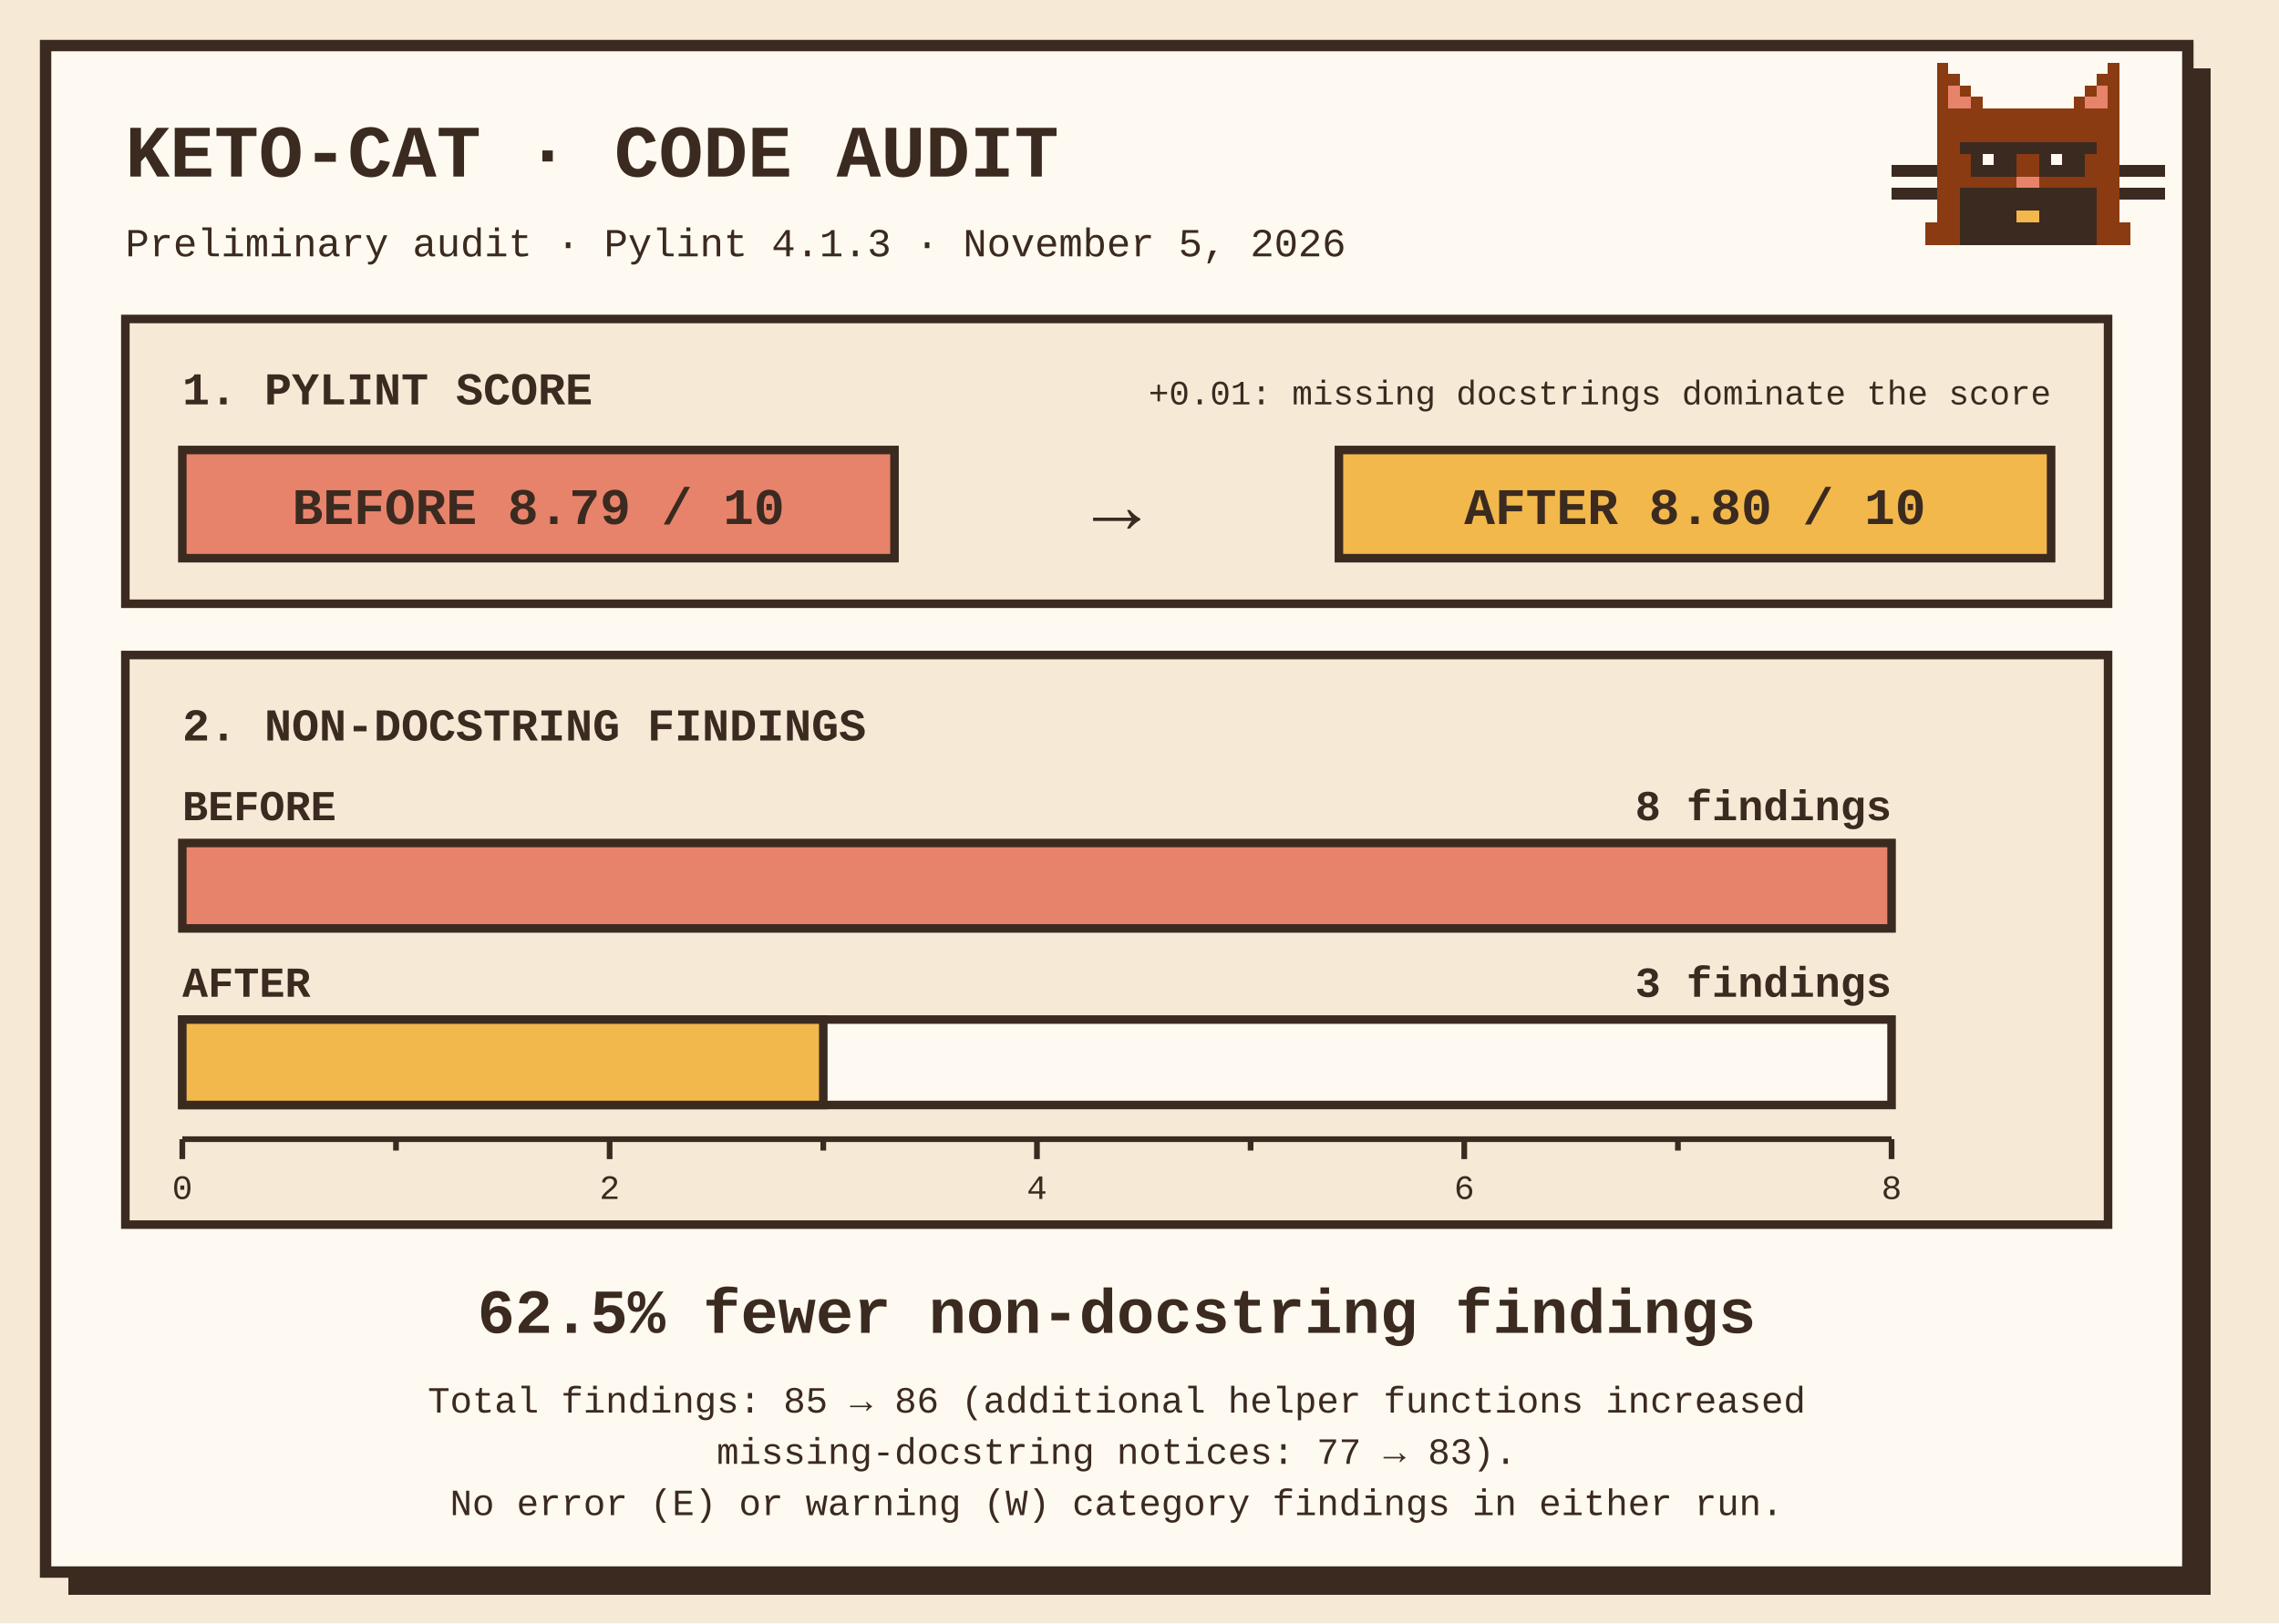
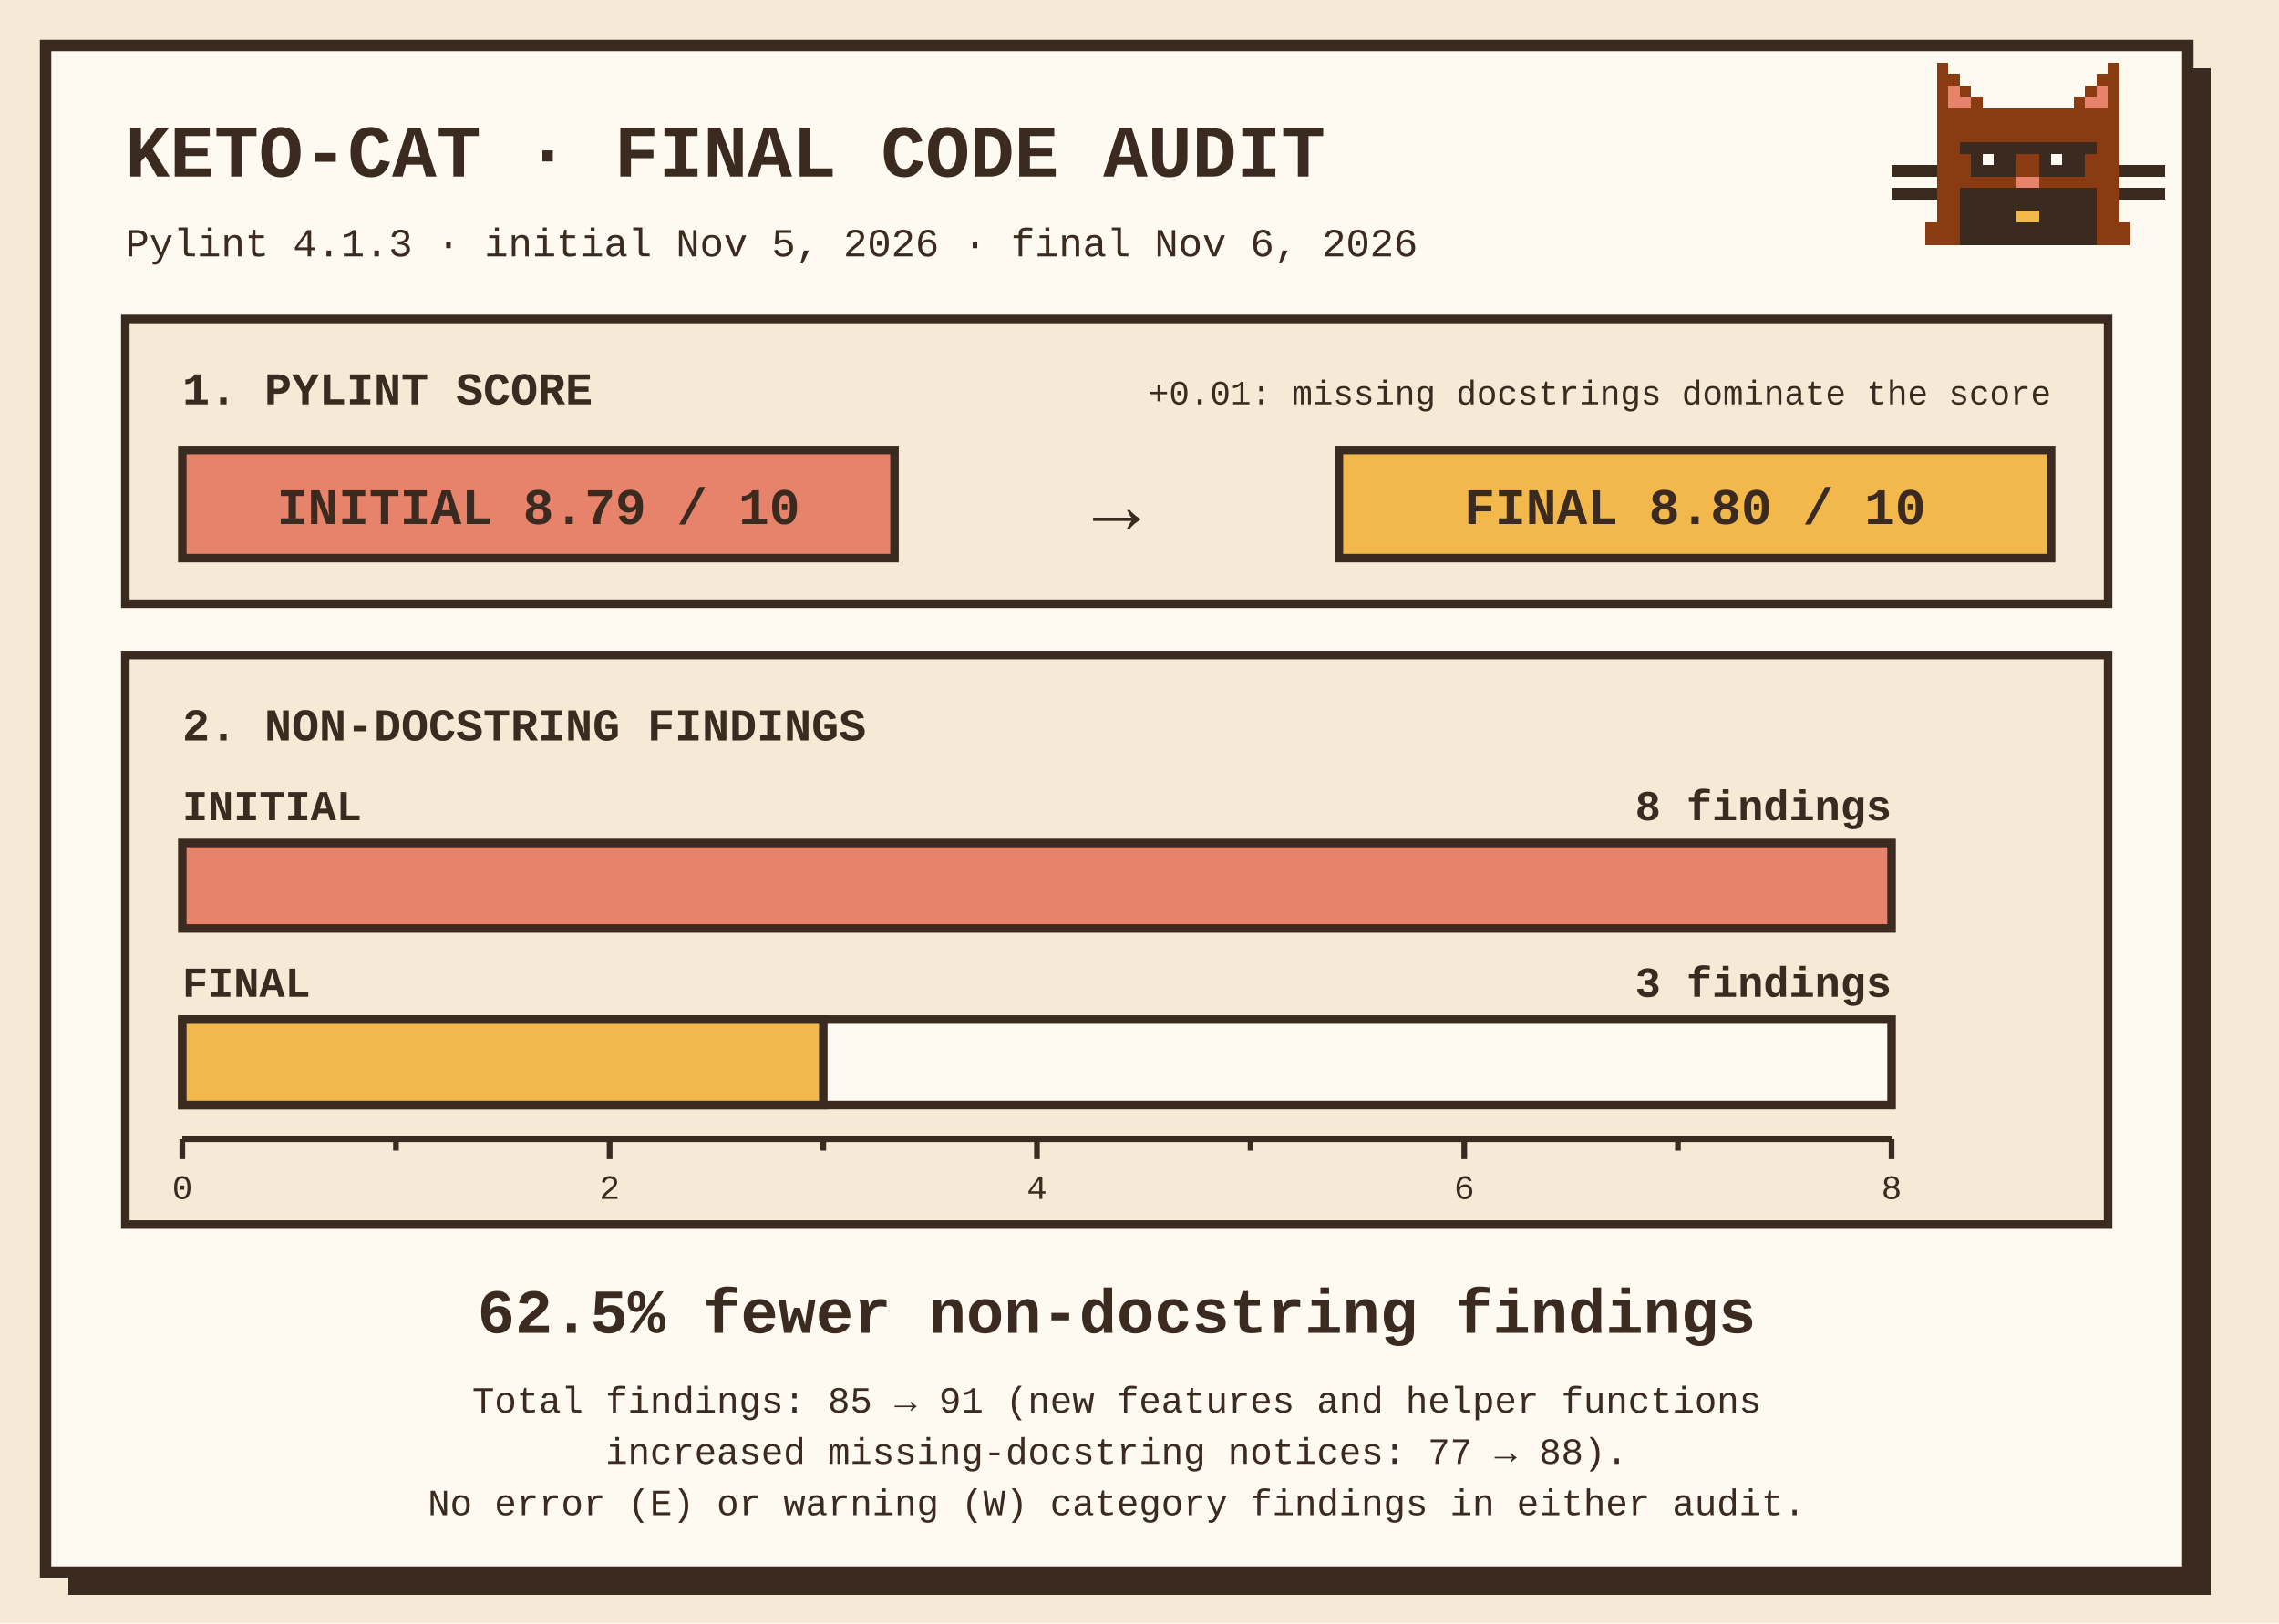
<svg xmlns="http://www.w3.org/2000/svg" width="800" height="570" viewBox="0 0 800 570" role="img" aria-labelledby="audit-title audit-desc">
  <rect width="800" height="570" fill="#f6ead7" />
  <rect x="24" y="24" width="752" height="536" fill="#3b2a20" />
  <rect x="16" y="16" width="752" height="536" fill="#fffaf1" stroke="#3b2a20" stroke-width="4" />
  <g font-family="'Courier New', Courier, monospace" fill="#3b2a20">
-     <text x="44" y="62" font-size="26" font-weight="bold">KETO-CAT · CODE AUDIT</text>
-     <text x="44" y="90" font-size="14">Preliminary audit · Pylint 4.1.3 · November 5, 2026</text>
+     <text x="44" y="62" font-size="26" font-weight="bold">KETO-CAT · FINAL CODE AUDIT</text>
+     <text x="44" y="90" font-size="14">Pylint 4.1.3 · initial Nov 5, 2026 · final Nov 6, 2026</text>
    <rect x="44" y="112" width="696" height="100" fill="#f6ead7" stroke="#3b2a20" stroke-width="3" />
    <text x="64" y="142" font-size="16" font-weight="bold">1. PYLINT SCORE</text>
    <text x="720" y="142" font-size="12" text-anchor="end">+0.01: missing docstrings dominate the score</text>
    <rect x="64" y="158" width="250" height="38" fill="#e8836b" stroke="#3b2a20" stroke-width="3" />
-     <text x="189" y="184" font-size="18" font-weight="bold" text-anchor="middle">BEFORE 8.79 / 10</text>
+     <text x="189" y="184" font-size="18" font-weight="bold" text-anchor="middle">INITIAL 8.79 / 10</text>
    <text x="392" y="187" font-size="28" font-weight="bold" text-anchor="middle">→</text>
    <rect x="470" y="158" width="250" height="38" fill="#f2b84b" stroke="#3b2a20" stroke-width="3" />
-     <text x="595" y="184" font-size="18" font-weight="bold" text-anchor="middle">AFTER 8.80 / 10</text>
+     <text x="595" y="184" font-size="18" font-weight="bold" text-anchor="middle">FINAL 8.80 / 10</text>
    <rect x="44" y="230" width="696" height="200" fill="#f6ead7" stroke="#3b2a20" stroke-width="3" />
    <text x="64" y="260" font-size="16" font-weight="bold">2. NON-DOCSTRING FINDINGS</text>
-     <text x="64" y="288" font-size="15" font-weight="bold">BEFORE</text>
+     <text x="64" y="288" font-size="15" font-weight="bold">INITIAL</text>
    <text x="664" y="288" font-size="15" font-weight="bold" text-anchor="end">8 findings</text>
    <rect x="64" y="296" width="600" height="30" fill="#e8836b" stroke="#3b2a20" stroke-width="3" />
-     <text x="64" y="350" font-size="15" font-weight="bold">AFTER</text>
+     <text x="64" y="350" font-size="15" font-weight="bold">FINAL</text>
    <text x="664" y="350" font-size="15" font-weight="bold" text-anchor="end">3 findings</text>
    <rect x="64" y="358" width="600" height="30" fill="#fffaf1" stroke="#3b2a20" stroke-width="3" />
    <rect x="64" y="358" width="225" height="30" fill="#f2b84b" stroke="#3b2a20" stroke-width="3" />
    <g stroke="#3b2a20" stroke-width="2">
      <line x1="64" y1="400" x2="664" y2="400" />
      <line x1="64" y1="400" x2="64" y2="407" />
      <line x1="139" y1="400" x2="139" y2="404" />
      <line x1="214" y1="400" x2="214" y2="407" />
      <line x1="289" y1="400" x2="289" y2="404" />
      <line x1="364" y1="400" x2="364" y2="407" />
      <line x1="439" y1="400" x2="439" y2="404" />
      <line x1="514" y1="400" x2="514" y2="407" />
      <line x1="589" y1="400" x2="589" y2="404" />
      <line x1="664" y1="400" x2="664" y2="407" />
    </g>
    <g font-size="12" text-anchor="middle">
      <text x="64" y="421">0</text>
      <text x="214" y="421">2</text>
      <text x="364" y="421">4</text>
      <text x="514" y="421">6</text>
      <text x="664" y="421">8</text>
    </g>
    <text x="392" y="468" font-size="22" font-weight="bold" text-anchor="middle">62.5% fewer non-docstring findings</text>
-     <text x="392" y="496" font-size="13" text-anchor="middle">Total findings: 85 → 86 (additional helper functions increased</text>
-     <text x="392" y="514" font-size="13" text-anchor="middle">missing-docstring notices: 77 → 83).</text>
-     <text x="392" y="532" font-size="13" text-anchor="middle">No error (E) or warning (W) category findings in either run.</text>
+     <text x="392" y="496" font-size="13" text-anchor="middle">Total findings: 85 → 91 (new features and helper functions</text>
+     <text x="392" y="514" font-size="13" text-anchor="middle">increased missing-docstring notices: 77 → 88).</text>
+     <text x="392" y="532" font-size="13" text-anchor="middle">No error (E) or warning (W) category findings in either audit.</text>
  </g>
  <g transform="translate(664 22) scale(4)" shape-rendering="crispEdges">
    <polygon points="4,0 5,0 5,1 6,1 6,2 7,2 7,3 8,3 8,4 4,4" fill="#8a3b12" />
    <polygon points="20,0 19,0 19,1 18,1 18,2 17,2 17,3 16,3 16,4 20,4" fill="#8a3b12" />
    <polygon points="5,2 6,2 6,3 7,3 7,4 5,4" fill="#e8836b" />
    <polygon points="19,2 18,2 18,3 17,3 17,4 19,4" fill="#e8836b" />
    <rect x="4" y="4" width="16" height="11" fill="#8a3b12" />
    <rect x="6" y="7" width="12" height="1" fill="#3b2a20" />
    <rect x="7" y="7" width="4" height="3" fill="#3b2a20" />
    <rect x="13" y="7" width="4" height="3" fill="#3b2a20" />
    <rect x="8" y="8" width="1" height="1" fill="#fffaf1" />
    <rect x="14" y="8" width="1" height="1" fill="#fffaf1" />
    <rect x="11" y="10" width="2" height="1" fill="#e8836b" />
    <rect x="0" y="9" width="4" height="1" fill="#3b2a20" />
    <rect x="0" y="11" width="4" height="1" fill="#3b2a20" />
    <rect x="20" y="9" width="4" height="1" fill="#3b2a20" />
    <rect x="20" y="11" width="4" height="1" fill="#3b2a20" />
    <rect x="6" y="11" width="12" height="5" fill="#3b2a20" />
    <rect x="11" y="13" width="2" height="1" fill="#f2b84b" />
    <rect x="3" y="14" width="3" height="2" fill="#8a3b12" />
    <rect x="18" y="14" width="3" height="2" fill="#8a3b12" />
  </g>
</svg>
